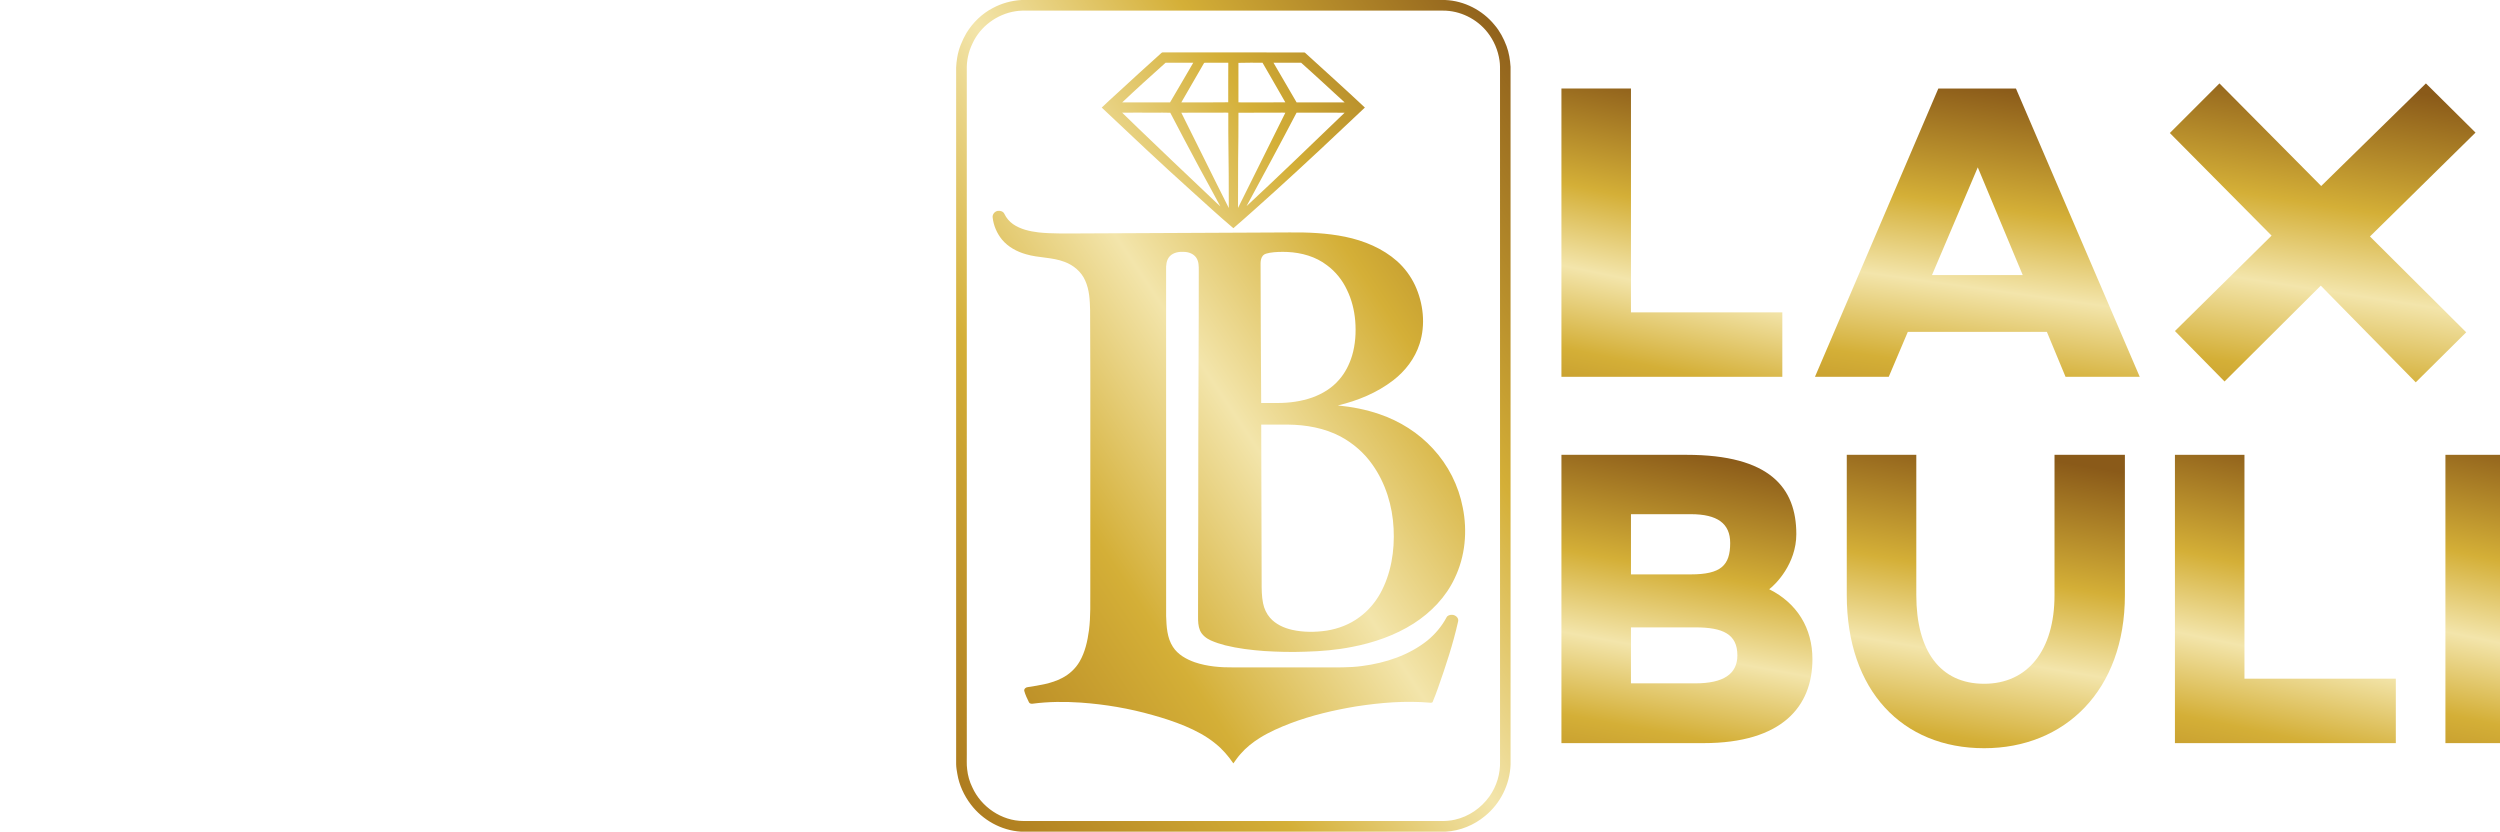
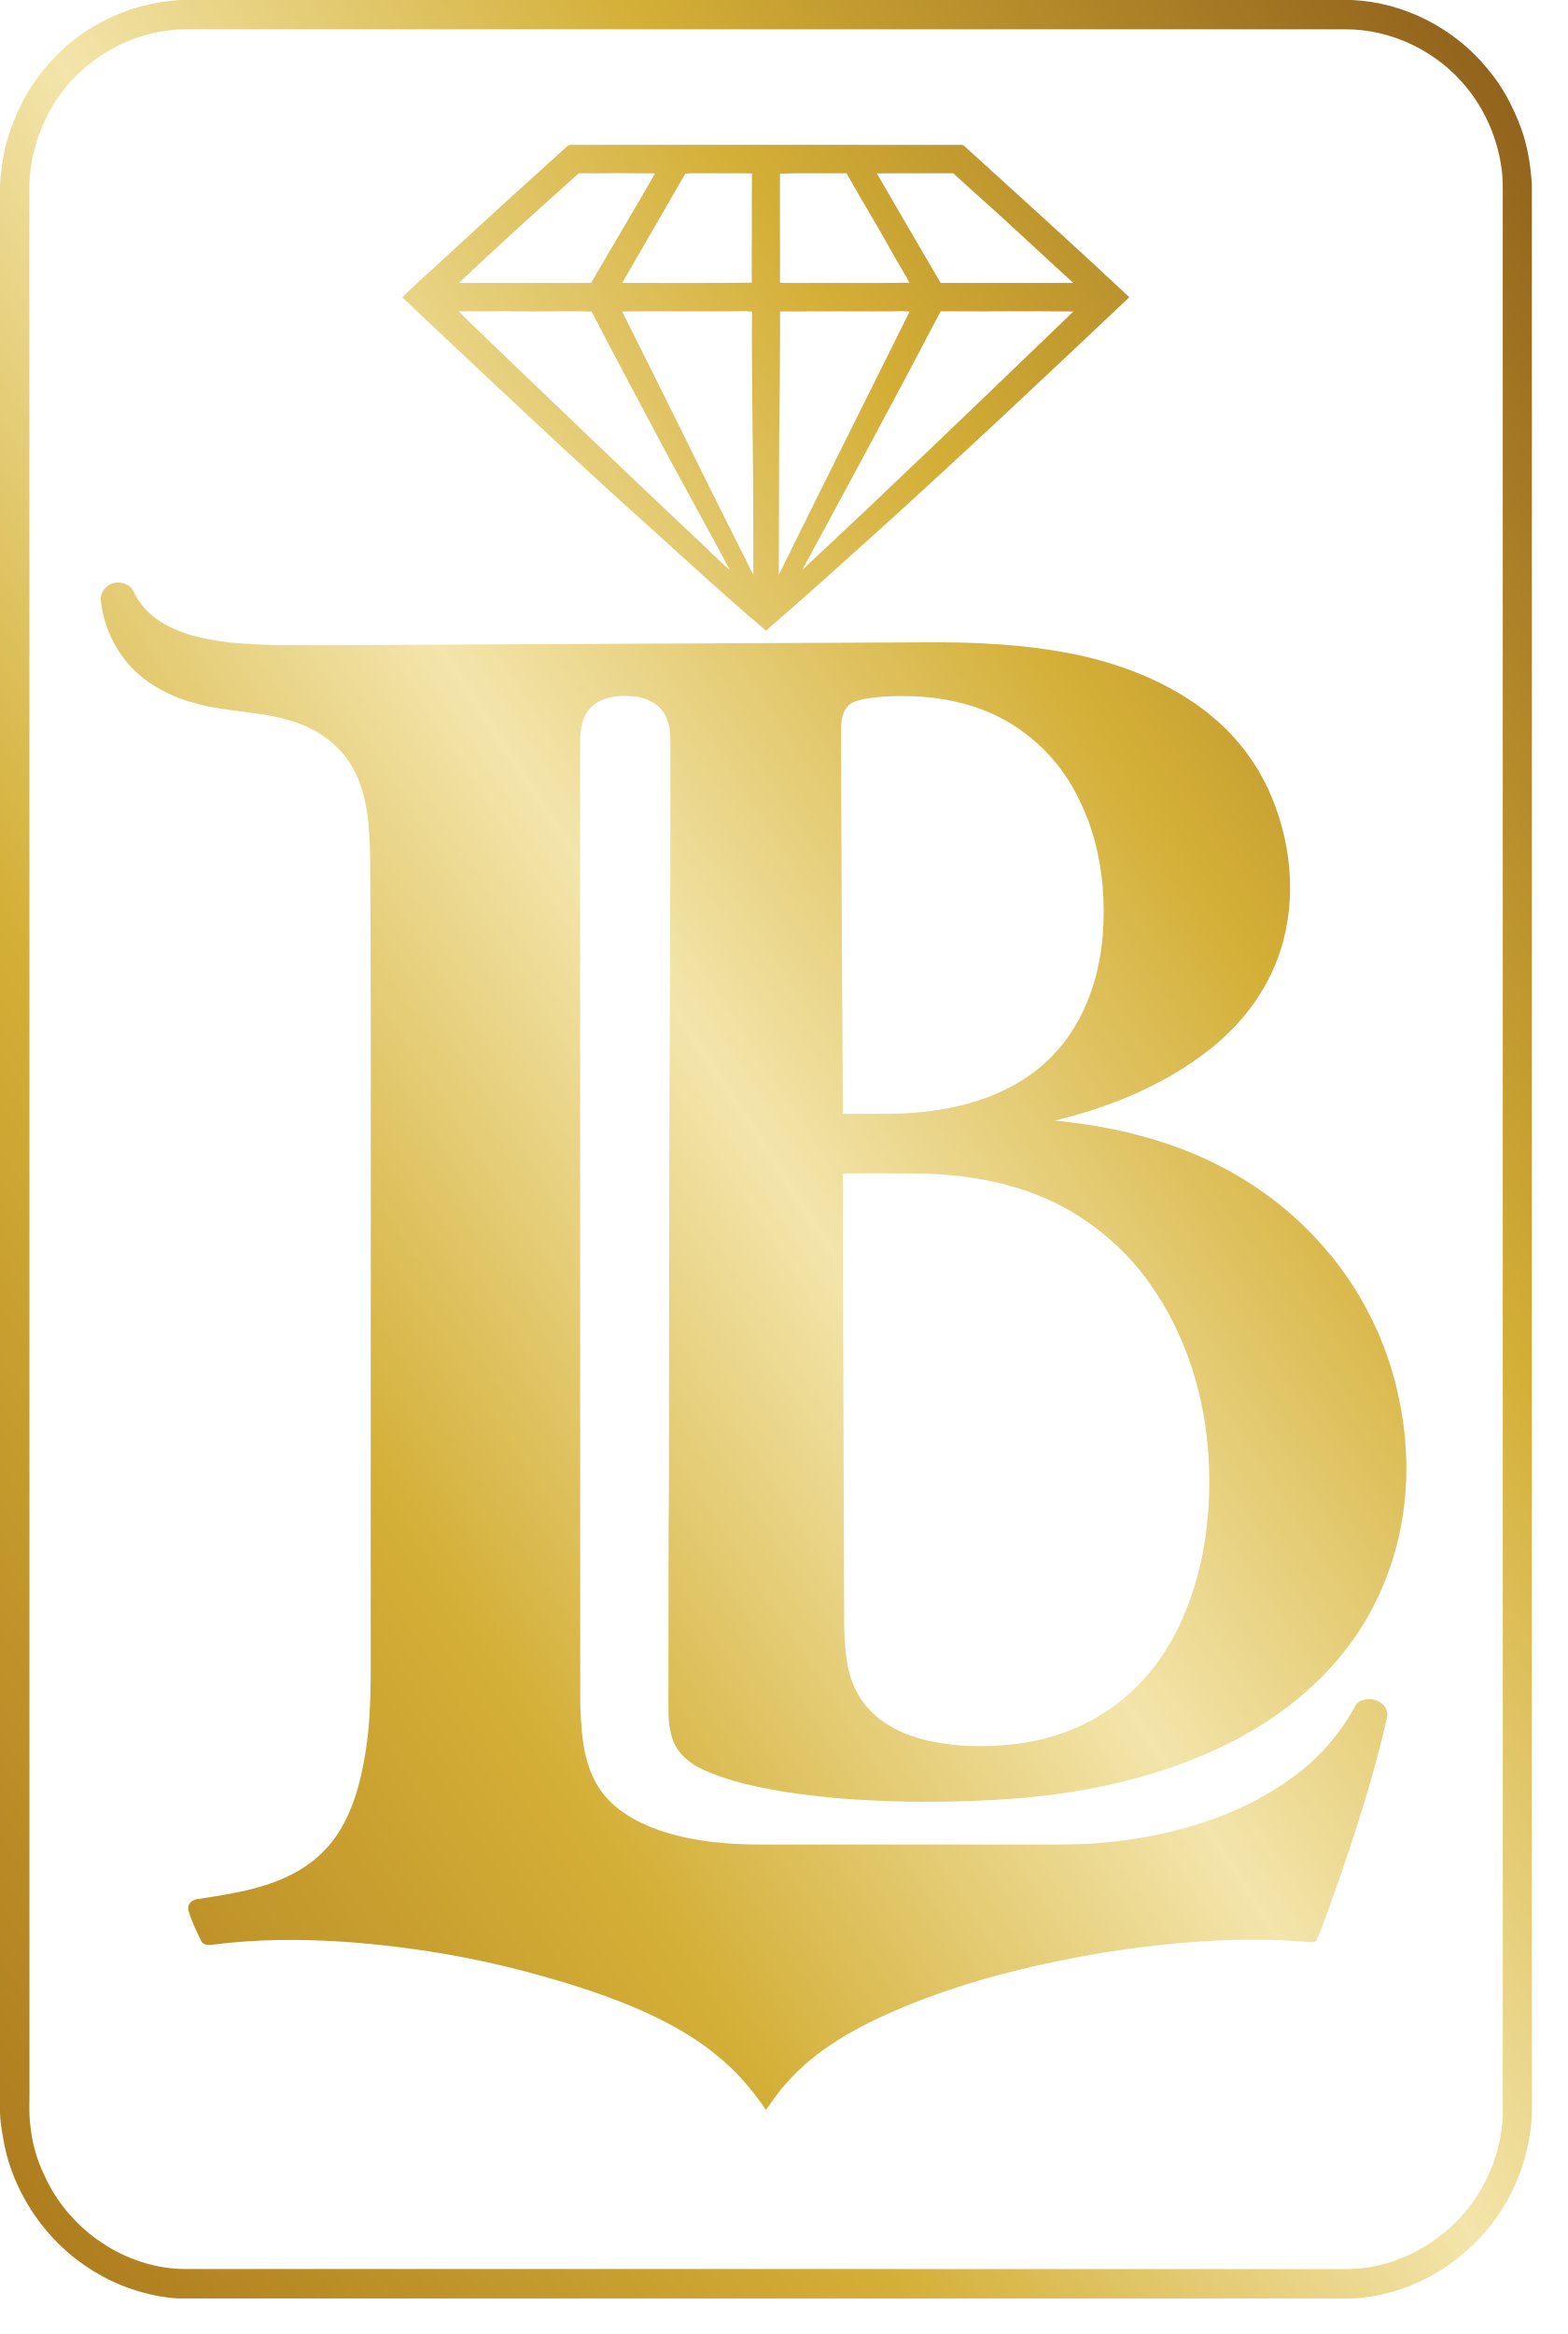
- <svg xmlns="http://www.w3.org/2000/svg" xmlns:xlink="http://www.w3.org/1999/xlink" xml:space="preserve" width="66.841mm" height="22.235mm" version="1.1" style="shape-rendering:geometricPrecision; text-rendering:geometricPrecision; image-rendering:optimizeQuality; fill-rule:evenodd; clip-rule:evenodd" viewBox="0 0 1100 1556.44">
-   <defs>
-     <style type="text/css">
-    
-     .fil0 {fill:url(#id0)}
-     .fil1 {fill:url(#id1);fill-rule:nonzero}
-    
-   </style>
-     <linearGradient id="id0" gradientUnits="userSpaceOnUse" x1="-199.54" y1="1257.12" x2="1237.17" y2="299.32">
-       <stop offset="0" style="stop-opacity:1; stop-color:#AA771C" />
-       <stop offset="0.302" style="stop-opacity:1; stop-color:#D4AF37" />
-       <stop offset="0.502" style="stop-opacity:1; stop-color:#F3E5AB" />
-       <stop offset="0.702" style="stop-opacity:1; stop-color:#D4AF37" />
-       <stop offset="1" style="stop-opacity:1; stop-color:#8A5A19" />
-     </linearGradient>
-     <linearGradient id="id1" gradientUnits="objectBoundingBox" xlink:href="#id0" x1="39.039%" y1="139.039%" x2="60.961%" y2="0%">
-   </linearGradient>
-   </defs>
-   <g id="Layer_x0020_1">
+ <svg xmlns="http://www.w3.org/2000/svg" width="100%" height="100%" viewBox="0 0 43 64" version="1.1" xml:space="preserve" style="fill-rule:evenodd;clip-rule:evenodd;stroke-linejoin:round;stroke-miterlimit:2;">
+   <g id="Layer_x0020_1" transform="matrix(0.040494,0,0,0.040494,-0.001215,-0.001215)">
    <g id="_2688841583536">
-       <path class="fil0" d="M384.52 98.84c1.21,-1.18 3.05,-0.56 4.56,-0.73 87.19,0.06 174.37,-0.06 261.55,0.03 2.01,-0.38 3.24,1.43 4.57,2.56 36.69,33.43 73.61,66.62 109.8,100.59 -55.1,52.09 -110.33,104.08 -166.54,155 -26.4,23.73 -52.65,47.64 -79.56,70.78 -26.66,-22.43 -52.21,-46.14 -78.11,-69.43 -56.99,-51.14 -112.6,-103.74 -168.28,-156.28 9.11,-9.09 18.89,-17.49 28.3,-26.27 27.71,-25.62 55.64,-51.02 83.7,-76.25m-73.66 92.77c29.86,0.06 59.7,0.01 89.55,0.02 14.38,-24.77 29.13,-49.34 43.38,-74.19 -17.25,-0.15 -34.48,-0.11 -51.73,-0.05 -27.31,24.46 -54.57,49.01 -81.19,74.22m110.59 0.01c29.26,-0.06 58.53,0.26 87.78,-0.2 0.12,-24.65 -0.12,-49.31 0.13,-73.96 -11.73,-0.23 -23.46,0.04 -35.18,-0.08 -3.33,0.13 -6.74,-0.3 -10.03,0.33 -14.15,24.68 -28.44,49.29 -42.7,73.92m106.89 -73.98c0,24.61 0.01,49.22 0.02,73.84 4.56,0.29 9.15,0.13 13.73,0.17 24.65,-0.15 49.33,0.25 73.97,-0.2 -4,-7.39 -8.49,-14.5 -12.53,-21.88 -9.72,-17.58 -20.29,-34.68 -30.11,-52.2 -15.03,0.08 -30.06,-0.27 -45.07,0.27m65.64 -0.18c14.31,24.77 28.74,49.49 43.22,74.17 29.97,0.05 59.95,0.01 89.92,0 -12.99,-11.57 -25.58,-23.55 -38.43,-35.25 -14.13,-13.26 -28.76,-25.96 -43.06,-39.03 -17.21,0.11 -34.44,-0.1 -51.65,0.11m-283.27 93.44c9.86,9.79 20,19.31 29.96,29.02 43.11,41.34 86.25,82.69 129.73,123.65 8.11,7.42 15.72,15.39 24.04,22.58 -12.75,-24 -25.94,-47.76 -38.91,-71.64 -18.29,-34.48 -36.84,-68.83 -54.76,-103.51 -19.41,-0.57 -38.84,0.22 -58.25,-0.28 -10.61,0.36 -21.2,-0.15 -31.8,0.19m110.71 0.04c29.86,59.33 58.86,119.08 88.87,178.33 0.04,-8.5 -0.03,-17 -0.06,-25.49 0.21,-50.94 -1.23,-101.88 -0.85,-152.81 -3.28,-0.29 -6.57,-0.35 -9.85,-0.18 -26.03,0.27 -52.08,-0.23 -78.11,0.15m106.95 -0.01c0.06,30.34 -0.2,60.69 -0.62,91.02 -0.11,29.07 -0.04,58.16 -0.22,87.23 29.39,-59.47 59.11,-118.79 88.61,-178.21 -4.05,-0.36 -8.09,-0.25 -12.12,-0.11 -25.22,0.05 -50.44,-0.11 -75.65,0.07m15.08 174.94c61.88,-57.6 122.7,-116.34 183.62,-174.93 -29.96,-0.34 -59.93,0.07 -89.91,-0.13 -30.65,58.67 -62.21,116.85 -93.71,175.06zm-421.43 -385.85l793.73 0c35.34,1.57 69.37,19.08 91.69,46.42 10.05,11.65 17.3,25.47 22.67,39.82 4.61,12.43 6.68,25.66 7.52,38.85l0 1305.49c-1.14,37 -18.91,73.16 -47.71,96.45 -20.5,17.16 -46.49,27.8 -73.23,29.39l-795.7 0c-36.61,-2.26 -71.4,-21.69 -93.45,-50.83 -12.73,-16.67 -21.79,-36.34 -25.28,-57.06 -1.03,-6.03 -2.13,-12.05 -2.25,-18.17l0 -1304.46c0.24,-6.23 1.08,-12.43 2.06,-18.59 2.63,-16.14 9.11,-31.4 17.19,-45.53 12.01,-19.54 29.02,-36.23 49.44,-46.8 16.42,-8.83 34.73,-13.88 53.33,-14.99m-11.08 21.04c-34.48,5.36 -65.83,28.43 -80.34,60.27 -7.48,15.26 -11.17,32.35 -10.67,49.34 0.01,426.96 0.05,853.93 0.02,1280.89 0.2,9.39 -0.6,18.84 0.65,28.19 1.2,11.68 4.47,23.14 9.65,33.68 16.48,36.7 54.89,62.96 95.38,63.08 260.4,0.06 520.8,0.01 781.21,0.02 8.88,0.16 17.8,-0.43 26.47,-2.44 26.03,-5.74 49.32,-21.85 64.72,-43.49 13.52,-19.05 20.65,-42.5 19.88,-65.87 -0.06,-429.67 0.01,-859.33 -0.03,-1289 0,-7.45 0.26,-14.94 -0.9,-22.32 -2.74,-19.22 -10.58,-37.77 -22.65,-53 -19.78,-25.14 -51.33,-40.75 -83.39,-40.54 -262.45,0 -524.9,-0.01 -787.34,0.01 -4.26,0.06 -8.48,0.55 -12.68,1.18zm-42.56 386.25c-0.97,-6.02 3.78,-11.84 9.7,-12.68 4.71,-0.71 10.28,1.16 12.29,5.8 3.63,7.58 9.18,14.15 16.06,18.99 14.01,9.71 31.08,13.47 47.74,15.51 25.54,2.76 51.25,1.79 76.89,1.95 131.05,-0.58 262.1,-1.25 393.14,-1.9 34.76,-0.35 69.71,1.16 103.83,8.13 35.39,7.32 70.1,21.59 97.36,45.79 13.95,12.52 25.31,27.87 33.35,44.81 15.69,33.94 20.17,73.85 8.62,109.75 -8.62,27.25 -26.72,50.84 -49.21,68.2 -30.39,23.46 -66.66,38.34 -103.83,47.15 26.54,2.6 52.91,7.62 78.14,16.37 37.86,12.94 72.8,34.89 99.88,64.45 28.43,30.6 48.03,69.28 55.83,110.31 8.95,44.14 4.61,91.4 -15.09,132.13 -16.42,35.29 -44.51,64.23 -77.09,85.03 -34.93,22.22 -74.71,35.84 -115.2,43.63 -28.7,5.71 -57.95,8.16 -87.15,8.93 -25.66,1.02 -51.35,0.34 -76.97,-1.25 -24.57,-1.83 -49.15,-4.75 -73.11,-10.69 -9.27,-2.38 -18.41,-5.36 -27.17,-9.26 -8.36,-3.87 -16.21,-9.91 -19.98,-18.54 -3.41,-8.09 -3.7,-17.05 -3.65,-25.69 0.01,-31.09 0.07,-62.17 0.07,-93.26 -0.06,-27.05 0.43,-54.08 0.28,-81.12 -0.01,-99.62 0.18,-199.22 0.58,-298.84 0.19,-58.12 0.54,-116.26 0.41,-174.38 0.07,-8.34 0.15,-17.48 -4.89,-24.58 -4.84,-6.89 -13.34,-10.21 -21.53,-10.61 -9.86,-0.76 -21.05,0.72 -28.09,8.37 -6.32,6.97 -6.91,16.95 -6.64,25.88 0.06,215.84 -0.06,431.69 0.07,647.53 0.68,19.56 1.67,40.45 12.66,57.37 9.32,14.5 25.1,23.25 40.96,28.85 23.48,7.96 48.53,9.87 73.17,9.62 55.06,0 110.12,0 165.17,0 25.01,-0.18 50.15,0.86 75,-2.63 43.74,-5.7 87.54,-20.08 122.31,-47.95 14.36,-11.82 26.54,-26.33 35.35,-42.74 1.75,-3.99 6.5,-5.25 10.51,-5.11 6.38,0.15 13.22,5.85 11.23,12.76 -9.44,41.99 -23,82.94 -37.31,123.49 -3.31,8.9 -6.32,17.93 -10.19,26.62 -0.55,1.83 -2.7,1.69 -4.21,1.69 -46.48,-4.2 -93.31,-0.2 -139.31,6.88 -41.59,6.98 -82.9,16.58 -122.4,31.5 -19.88,7.64 -39.55,16.15 -57.66,27.45 -13.24,8.3 -25.68,18.08 -35.93,29.95 -5.05,5.48 -9.14,11.73 -13.54,17.71 -9.45,-13.75 -20.41,-26.61 -33.51,-37.02 -16.93,-13.97 -36.57,-24.22 -56.71,-32.73 -19.7,-8.24 -40.04,-14.86 -60.6,-20.59 -43.96,-12.54 -89.27,-20.2 -134.86,-23.42 -30.02,-2 -60.29,-1.88 -90.15,2.09 -2.46,0.26 -5.75,-0.22 -6.79,-2.82 -3.36,-6.84 -6.71,-13.76 -8.72,-21.15 -0.71,-3.7 2.87,-6.8 6.34,-7.03 21.85,-3.44 44.33,-6.58 64.19,-16.95 13.62,-6.88 25.26,-17.61 32.96,-30.79 10.44,-17.89 14.85,-38.49 17.63,-58.8 3.3,-25.84 2.31,-51.94 2.48,-77.93 0.02,-91.53 -0.01,-183.06 0.04,-274.61 -0.08,-82.08 0.23,-164.15 -0.41,-246.23 -0.4,-18.89 -1.29,-38.44 -9.28,-55.88 -7.22,-16.43 -21.96,-28.63 -38.6,-34.78 -23.1,-8.86 -48.46,-7.19 -72.01,-14.21 -17.13,-4.81 -33.53,-13.65 -45.03,-27.48 -9.48,-11.66 -15.74,-26.06 -17.41,-41.01m518.19 65.81c-4.28,0.96 -9.09,1.62 -12.25,4.96 -3.45,3.87 -4.46,9.27 -4.58,14.31 0.02,87.28 0.79,174.55 1.14,261.82 10.33,-0.01 20.66,-0.04 30.99,-0.02 21.97,-0.06 44.09,-3.03 64.87,-10.35 18.91,-6.92 36.79,-17.69 49.94,-33.15 11.34,-12.82 19.18,-28.42 24.19,-44.7 6.38,-21.18 7.76,-43.6 6.03,-65.56 -1.72,-20.06 -6.62,-39.98 -15.53,-58.09 -8.42,-18.05 -21.27,-34.12 -37.32,-45.94 -21.01,-16.26 -47.72,-23.62 -73.95,-24.86 -11.19,-0.39 -22.48,-0.32 -33.54,1.58m-15.61 321.49c0.14,98.23 0.44,196.47 0.81,294.71 -0.03,13.22 0,26.57 2.64,39.59 1.98,10.05 6.46,19.69 13.19,27.45 10.61,12.01 25.85,18.89 41.25,22.38 21.1,4.69 43.09,4.59 64.41,1.49 22.09,-3.51 43.63,-11.75 61.58,-25.23 15.99,-11.63 29.07,-27 38.79,-44.15 20.4,-36.9 27.29,-80.05 25.1,-121.78 -2.06,-42.41 -14.95,-84.74 -39.63,-119.53 -15.34,-21.98 -36.09,-39.98 -59.68,-52.65 -30.09,-15.88 -64.48,-21.92 -98.26,-22.27 -16.74,-0.08 -33.47,-0.17 -50.2,-0.01z" />
-       <polygon class="fil1" points="1262.99,165.64 1132.86,165.64 1132.86,705.21 1546.27,705.21 1546.27,584.6 1262.99,584.6 " />
-       <path id="_1" class="fil1" d="M2076.32 705.21l138.86 0 -231.7 -539.57 -145.21 0 -230.91 539.57 138.06 0 35.71 -84.11 260.26 0 34.92 84.11zm-249.95 -190.44l85.7 -201.55 84.11 201.55 -169.81 0z" />
-       <polygon id="_2" class="fil1" points="2373.87,713.94 2554,534.61 2731.74,715.53 2826.16,621.9 2646.04,442.57 2843.62,248.16 2750.79,156.12 2554.79,348.14 2364.35,156.12 2271.52,248.95 2461.95,440.98 2281.04,619.52 " />
-       <polygon id="_3" class="fil1" points="3573.63,165.64 3428.42,165.64 3241.16,561.59 3053.1,165.64 2908.69,165.64 2908.69,705.21 3038.82,705.21 3038.82,429.87 3168.16,705.21 3313.36,705.21 3442.7,429.87 3442.7,705.21 3573.63,705.21 " />
-       <polygon id="_4" class="fil1" points="3823.58,165.64 3693.45,165.64 3693.45,705.21 3823.58,705.21 " />
-       <path id="_5" class="fil1" d="M1521.67 1102.75c11.91,-8.72 50.79,-47.61 50.79,-103.15 0,-86.49 -49.2,-148.38 -205.52,-148.38l-234.08 0 0 539.57 265.81 0c147.59,0 203.93,-69.03 203.93,-157.11 0,-57.93 -28.56,-104.74 -80.94,-130.93zm-146.79 -27.77l-111.88 0 0 -112.67 111.88 0c49.99,0 73.8,17.46 73.8,53.96 0,42.06 -17.46,58.72 -73.8,58.72zm87.28 151.56c0,34.91 -26.19,52.37 -78.56,52.37l-120.61 0 0 -104.74 120.61 0c51.58,0 78.56,12.7 78.56,52.37z" />
-       <path id="_6" class="fil1" d="M2187.4 851.21l-131.72 0 0 262.64c0,103.95 -50.78,165.84 -131.71,165.84 -82.52,0 -126.96,-61.89 -126.96,-165.84l0 -262.64 -130.13 0 0 262.64c0,178.54 103.94,286.45 257.09,286.45 150.76,0 263.43,-107.91 263.43,-286.45l0 -262.64z" />
-       <polygon id="_7" class="fil1" points="2411.17,851.21 2281.04,851.21 2281.04,1390.79 2694.44,1390.79 2694.44,1270.17 2411.17,1270.17 " />
-       <polygon id="_8" class="fil1" points="2917.42,851.21 2787.28,851.21 2787.28,1390.79 3200.69,1390.79 3200.69,1270.17 2917.42,1270.17 " />
-       <polygon id="_9" class="fil1" points="3423.66,851.21 3293.53,851.21 3293.53,1390.79 3423.66,1390.79 " />
-       <path id="_10" class="fil1" d="M3787.88 841.69c-154.73,0 -278.52,126.16 -278.52,279.31 0,153.93 123.79,279.3 278.52,279.3 153.14,0 278.51,-125.37 278.51,-279.3 0,-153.15 -125.37,-279.31 -278.51,-279.31zm0 121.4c86.49,0 157.9,70.62 157.9,157.91 0,88.08 -71.41,158.69 -157.9,158.69 -88.08,0 -159.5,-70.62 -159.5,-158.69 0,-87.28 71.41,-157.91 159.5,-157.91z" />
-       <polygon id="_11" class="fil1" points="4678.96,851.21 4548.04,851.21 4548.04,1180.51 4275.08,851.21 4144.15,851.21 4144.15,1390.79 4275.08,1390.79 4275.08,1060.7 4548.04,1390.79 4678.96,1390.79 " />
+       <path d="M384.52,98.84C385.73,97.66 387.57,98.28 389.08,98.11C476.27,98.17 563.45,98.05 650.63,98.14C652.64,97.76 653.87,99.57 655.2,100.7C691.89,134.13 728.81,167.32 765,201.29C709.9,253.38 654.67,305.37 598.46,356.29C572.06,380.02 545.81,403.93 518.9,427.07C492.24,404.64 466.69,380.93 440.79,357.64C383.8,306.5 328.19,253.9 272.51,201.36C281.62,192.27 291.4,183.87 300.81,175.09C328.52,149.47 356.45,124.07 384.51,98.84M310.85,191.61C340.71,191.67 370.55,191.62 400.4,191.63C414.78,166.86 429.53,142.29 443.78,117.44C426.53,117.29 409.3,117.33 392.05,117.39C364.74,141.85 337.48,166.4 310.86,191.61M421.45,191.62C450.71,191.56 479.98,191.88 509.23,191.42C509.35,166.77 509.11,142.11 509.36,117.46C497.63,117.23 485.9,117.5 474.18,117.38C470.85,117.51 467.44,117.08 464.15,117.71C450,142.39 435.71,167 421.45,191.63M528.34,117.65C528.34,142.26 528.35,166.87 528.36,191.49C532.92,191.78 537.51,191.62 542.09,191.66C566.74,191.51 591.42,191.91 616.06,191.46C612.06,184.07 607.57,176.96 603.53,169.58C593.81,152 583.24,134.9 573.42,117.38C558.39,117.46 543.36,117.11 528.35,117.65M593.99,117.47C608.3,142.24 622.73,166.96 637.21,191.64C667.18,191.69 697.16,191.65 727.13,191.64C714.14,180.07 701.55,168.09 688.7,156.39C674.57,143.13 659.94,130.43 645.64,117.36C628.43,117.47 611.2,117.26 593.99,117.47M310.72,210.91C320.58,220.7 330.72,230.22 340.68,239.93C383.79,281.27 426.93,322.62 470.41,363.58C478.52,371 486.13,378.97 494.45,386.16C481.7,362.16 468.51,338.4 455.54,314.52C437.25,280.04 418.7,245.69 400.78,211.01C381.37,210.44 361.94,211.23 342.53,210.73C331.92,211.09 321.33,210.58 310.73,210.92M421.44,210.96C451.3,270.29 480.3,330.04 510.31,389.29C510.35,380.79 510.28,372.29 510.25,363.8C510.46,312.86 509.02,261.92 509.4,210.99C506.12,210.7 502.83,210.64 499.55,210.81C473.52,211.08 447.47,210.58 421.44,210.96M528.39,210.95C528.45,241.29 528.19,271.64 527.77,301.97C527.66,331.04 527.73,360.13 527.55,389.2C556.94,329.73 586.66,270.41 616.16,210.99C612.11,210.63 608.07,210.74 604.04,210.88C578.82,210.93 553.6,210.77 528.39,210.95M543.47,385.89C605.35,328.29 666.17,269.55 727.09,210.96C697.13,210.62 667.16,211.03 637.18,210.83C606.53,269.5 574.97,327.68 543.47,385.89ZM122.04,0.04L915.77,0.04C951.11,1.61 985.14,19.12 1007.46,46.46C1017.51,58.11 1024.76,71.93 1030.13,86.28C1034.74,98.71 1036.81,111.94 1037.65,125.13L1037.65,1430.62C1036.51,1467.62 1018.74,1503.78 989.94,1527.07C969.44,1544.23 943.45,1554.87 916.71,1556.46L121.01,1556.46C84.4,1554.2 49.61,1534.77 27.56,1505.63C14.83,1488.96 5.77,1469.29 2.28,1448.57C1.25,1442.54 0.15,1436.52 0.03,1430.4L0.03,125.94C0.27,119.71 1.11,113.51 2.09,107.35C4.72,91.21 11.2,75.95 19.28,61.82C31.29,42.28 48.3,25.59 68.72,15.02C85.14,6.19 103.45,1.14 122.05,0.03M110.97,21.07C76.49,26.43 45.14,49.5 30.63,81.34C23.15,96.6 19.46,113.69 19.96,130.68C19.97,557.64 20.01,984.61 19.98,1411.57C20.18,1420.96 19.38,1430.41 20.63,1439.76C21.83,1451.44 25.1,1462.9 30.28,1473.44C46.76,1510.14 85.17,1536.4 125.66,1536.52C386.06,1536.58 646.46,1536.53 906.87,1536.54C915.75,1536.7 924.67,1536.11 933.34,1534.1C959.37,1528.36 982.66,1512.25 998.06,1490.61C1011.58,1471.56 1018.71,1448.11 1017.94,1424.74C1017.88,995.07 1017.95,565.41 1017.91,135.74C1017.91,128.29 1018.17,120.8 1017.01,113.42C1014.27,94.2 1006.43,75.65 994.36,60.42C974.58,35.28 943.03,19.67 910.97,19.88C648.52,19.88 386.07,19.87 123.63,19.89C119.37,19.95 115.15,20.44 110.95,21.07L110.97,21.07ZM68.41,407.32C67.44,401.3 72.19,395.48 78.11,394.64C82.82,393.93 88.39,395.8 90.4,400.44C94.03,408.02 99.58,414.59 106.46,419.43C120.47,429.14 137.54,432.9 154.2,434.94C179.74,437.7 205.45,436.73 231.09,436.89C362.14,436.31 493.19,435.64 624.23,434.99C658.99,434.64 693.94,436.15 728.06,443.12C763.45,450.44 798.16,464.71 825.42,488.91C839.37,501.43 850.73,516.78 858.77,533.72C874.46,567.66 878.94,607.57 867.39,643.47C858.77,670.72 840.67,694.31 818.18,711.67C787.79,735.13 751.52,750.01 714.35,758.82C740.89,761.42 767.26,766.44 792.49,775.19C830.35,788.13 865.29,810.08 892.37,839.64C920.8,870.24 940.4,908.92 948.2,949.95C957.15,994.09 952.81,1041.35 933.11,1082.08C916.69,1117.37 888.6,1146.31 856.02,1167.11C821.09,1189.33 781.31,1202.95 740.82,1210.74C712.12,1216.45 682.87,1218.9 653.67,1219.67C628.01,1220.69 602.32,1220.01 576.7,1218.42C552.13,1216.59 527.55,1213.67 503.59,1207.73C494.32,1205.35 485.18,1202.37 476.42,1198.47C468.06,1194.6 460.21,1188.56 456.44,1179.93C453.03,1171.84 452.74,1162.88 452.79,1154.24C452.8,1123.15 452.86,1092.07 452.86,1060.98C452.8,1033.93 453.29,1006.9 453.14,979.86C453.13,880.24 453.32,780.64 453.72,681.02C453.91,622.9 454.26,564.76 454.13,506.64C454.2,498.3 454.28,489.16 449.24,482.06C444.4,475.17 435.9,471.85 427.71,471.45C417.85,470.69 406.66,472.17 399.62,479.82C393.3,486.79 392.71,496.77 392.98,505.7C393.04,721.54 392.92,937.39 393.05,1153.23C393.73,1172.79 394.72,1193.68 405.71,1210.6C415.03,1225.1 430.81,1233.85 446.67,1239.45C470.15,1247.41 495.2,1249.32 519.84,1249.07L685.01,1249.07C710.02,1248.89 735.16,1249.93 760.01,1246.44C803.75,1240.74 847.55,1226.36 882.32,1198.49C896.68,1186.67 908.86,1172.16 917.67,1155.75C919.42,1151.76 924.17,1150.5 928.18,1150.64C934.56,1150.79 941.4,1156.49 939.41,1163.4C929.97,1205.39 916.41,1246.34 902.1,1286.89C898.79,1295.79 895.78,1304.82 891.91,1313.51C891.36,1315.34 889.21,1315.2 887.7,1315.2C841.22,1311 794.39,1315 748.39,1322.08C706.8,1329.06 665.49,1338.66 625.99,1353.58C606.11,1361.22 586.44,1369.73 568.33,1381.03C555.09,1389.33 542.65,1399.11 532.4,1410.98C527.35,1416.46 523.26,1422.71 518.86,1428.69C509.41,1414.94 498.45,1402.08 485.35,1391.67C468.42,1377.7 448.78,1367.45 428.64,1358.94C408.94,1350.7 388.6,1344.08 368.04,1338.35C324.08,1325.81 278.77,1318.15 233.18,1314.93C203.16,1312.93 172.89,1313.05 143.03,1317.02C140.57,1317.28 137.28,1316.8 136.24,1314.2C132.88,1307.36 129.53,1300.44 127.52,1293.05C126.81,1289.35 130.39,1286.25 133.86,1286.02C155.71,1282.58 178.19,1279.44 198.05,1269.07C211.67,1262.19 223.31,1251.46 231.01,1238.28C241.45,1220.39 245.86,1199.79 248.64,1179.48C251.94,1153.64 250.95,1127.54 251.12,1101.55C251.14,1010.02 251.11,918.49 251.16,826.94C251.08,744.86 251.39,662.79 250.75,580.71C250.35,561.82 249.46,542.27 241.47,524.83C234.25,508.4 219.51,496.2 202.87,490.05C179.77,481.19 154.41,482.86 130.86,475.84C113.73,471.03 97.33,462.19 85.83,448.36C76.35,436.7 70.09,422.3 68.42,407.35M586.61,473.16C582.33,474.12 577.52,474.78 574.36,478.12C570.91,481.99 569.9,487.39 569.78,492.43C569.8,579.71 570.57,666.98 570.92,754.25C581.25,754.24 591.58,754.21 601.91,754.23C623.88,754.17 646,751.2 666.78,743.88C685.69,736.96 703.57,726.19 716.72,710.73C728.06,697.91 735.9,682.31 740.91,666.03C747.29,644.85 748.67,622.43 746.94,600.47C745.22,580.41 740.32,560.49 731.41,542.38C722.99,524.33 710.14,508.26 694.09,496.44C673.08,480.18 646.37,472.82 620.14,471.58C608.95,471.19 597.66,471.26 586.6,473.16M570.99,794.65C571.13,892.88 571.43,991.12 571.8,1089.36C571.77,1102.58 571.8,1115.93 574.44,1128.95C576.42,1139 580.9,1148.64 587.63,1156.4C598.24,1168.41 613.48,1175.29 628.88,1178.78C649.98,1183.47 671.97,1183.37 693.29,1180.27C715.38,1176.76 736.92,1168.52 754.87,1155.04C770.86,1143.41 783.94,1128.04 793.66,1110.89C814.06,1073.99 820.95,1030.84 818.76,989.11C816.7,946.7 803.81,904.37 779.13,869.58C763.79,847.6 743.04,829.6 719.45,816.93C689.36,801.05 654.97,795.01 621.19,794.66C604.45,794.58 587.72,794.49 570.99,794.65Z" style="fill:url(#_Linear1);" />
    </g>
  </g>
+   <defs>
+     <linearGradient id="_Linear1" x1="0" y1="0" x2="1" y2="0" gradientUnits="userSpaceOnUse" gradientTransform="matrix(1436.71,-957.8,957.8,1436.71,-199.54,1257.12)">
+       <stop offset="0" style="stop-color:rgb(170,119,28);stop-opacity:1" />
+       <stop offset="0.3" style="stop-color:rgb(212,175,55);stop-opacity:1" />
+       <stop offset="0.5" style="stop-color:rgb(243,229,171);stop-opacity:1" />
+       <stop offset="0.7" style="stop-color:rgb(212,175,55);stop-opacity:1" />
+       <stop offset="1" style="stop-color:rgb(138,90,25);stop-opacity:1" />
+     </linearGradient>
+   </defs>
</svg>
